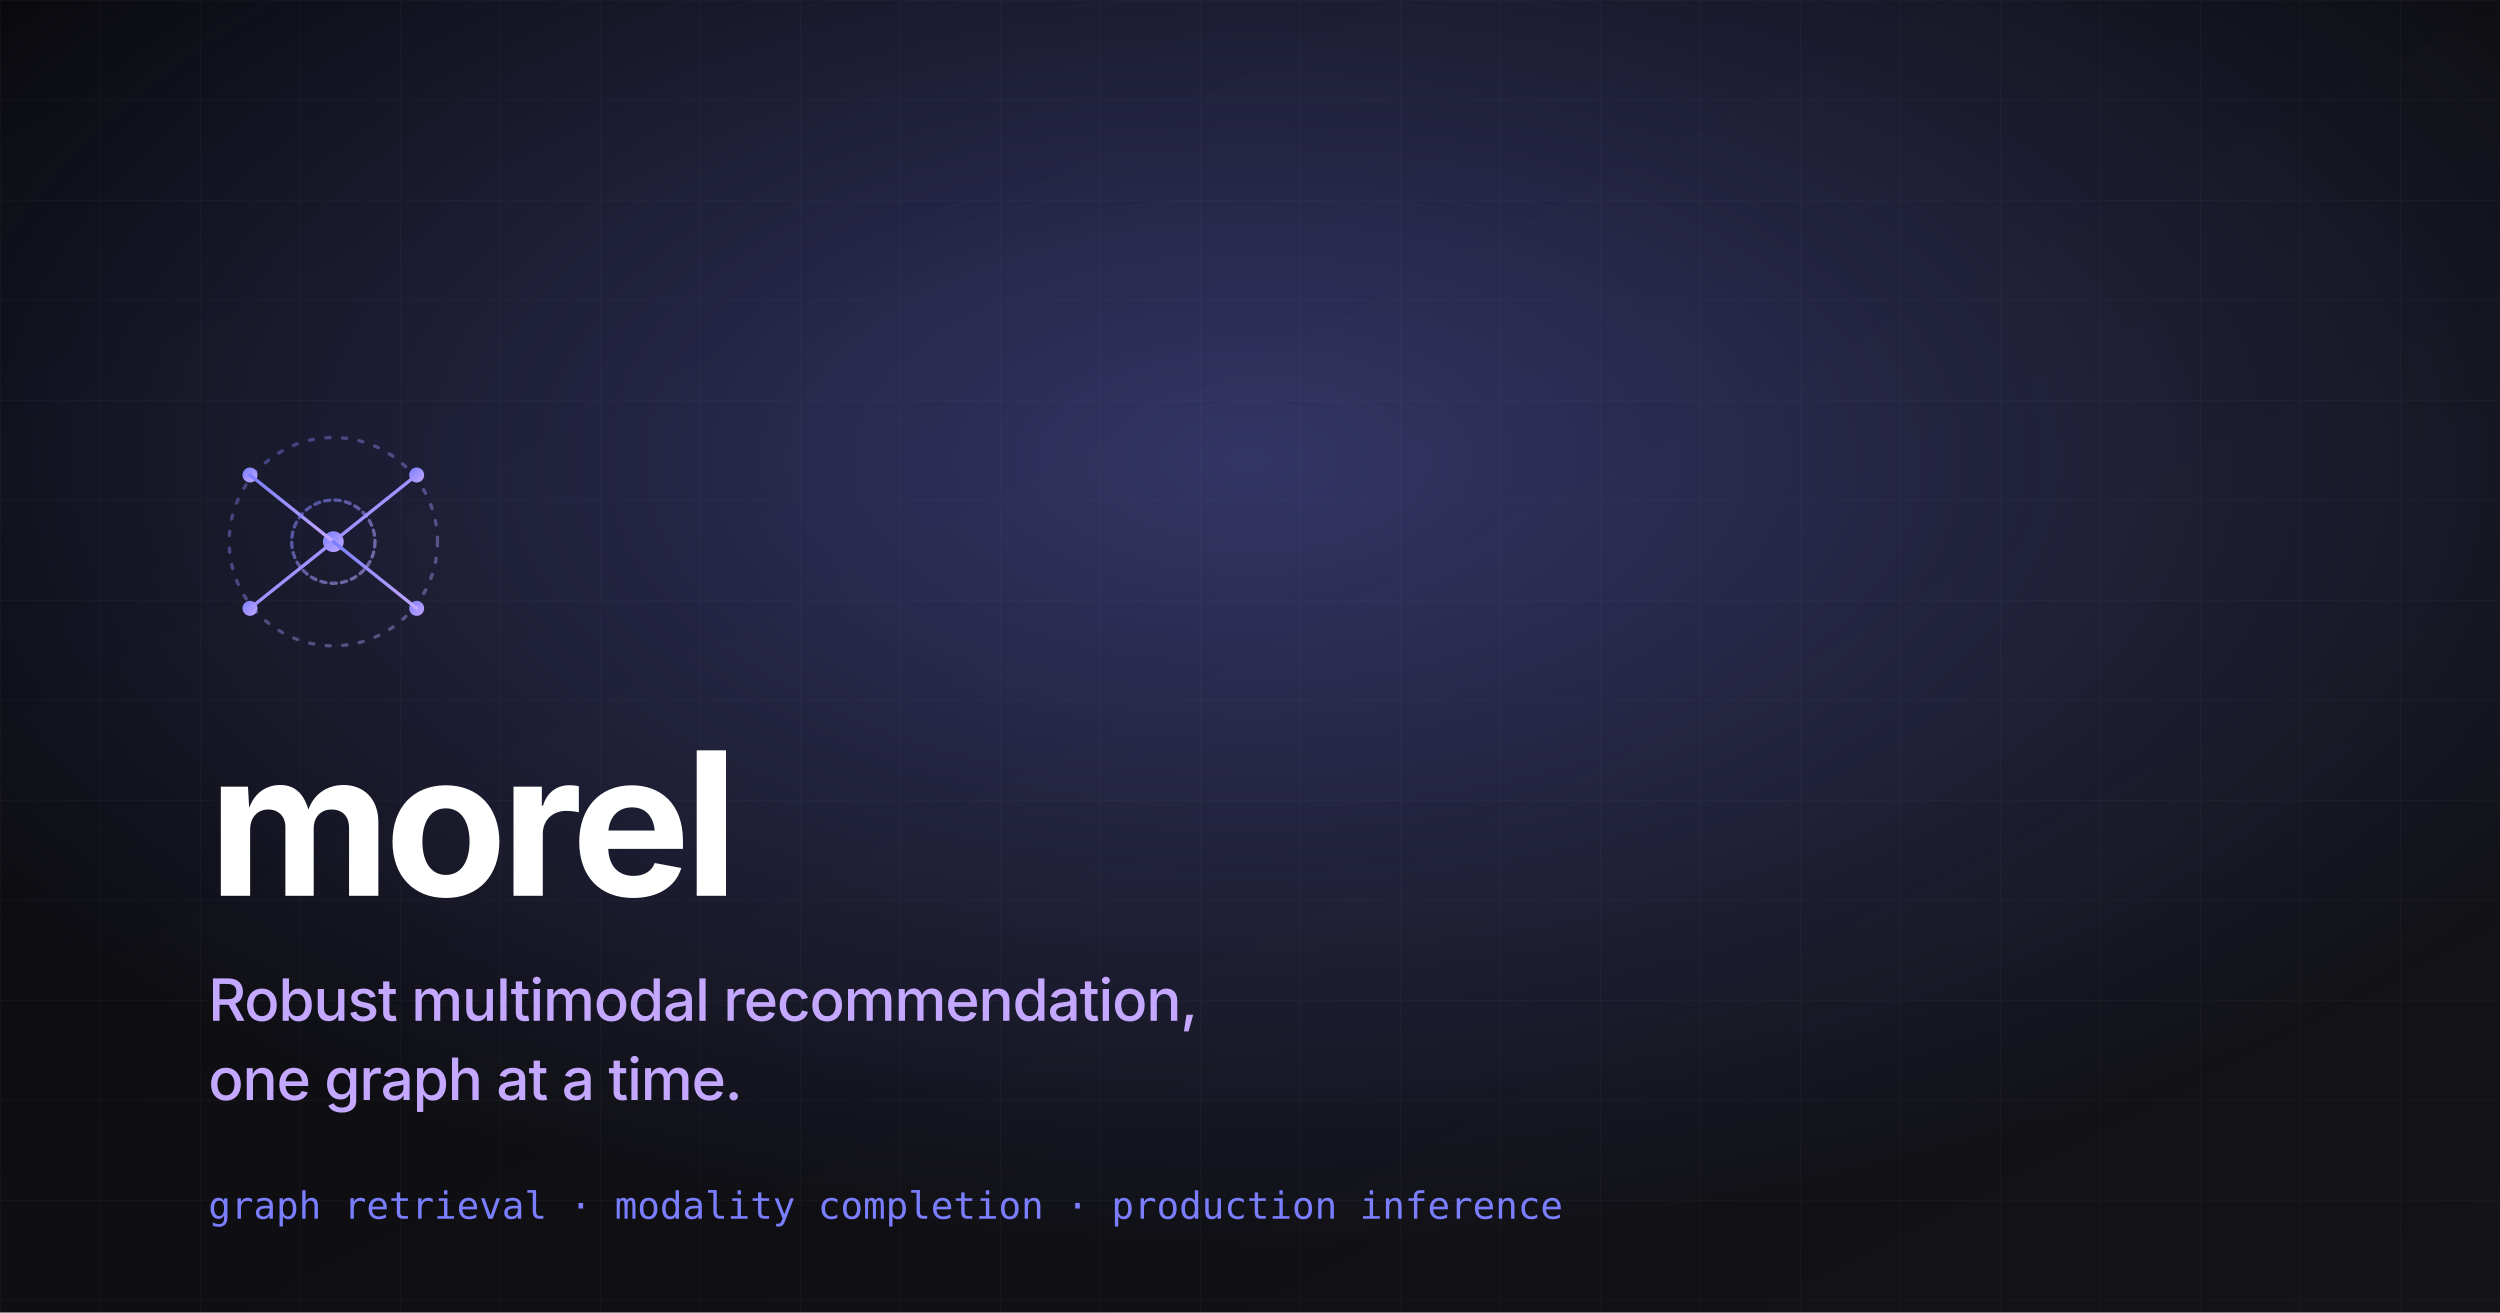
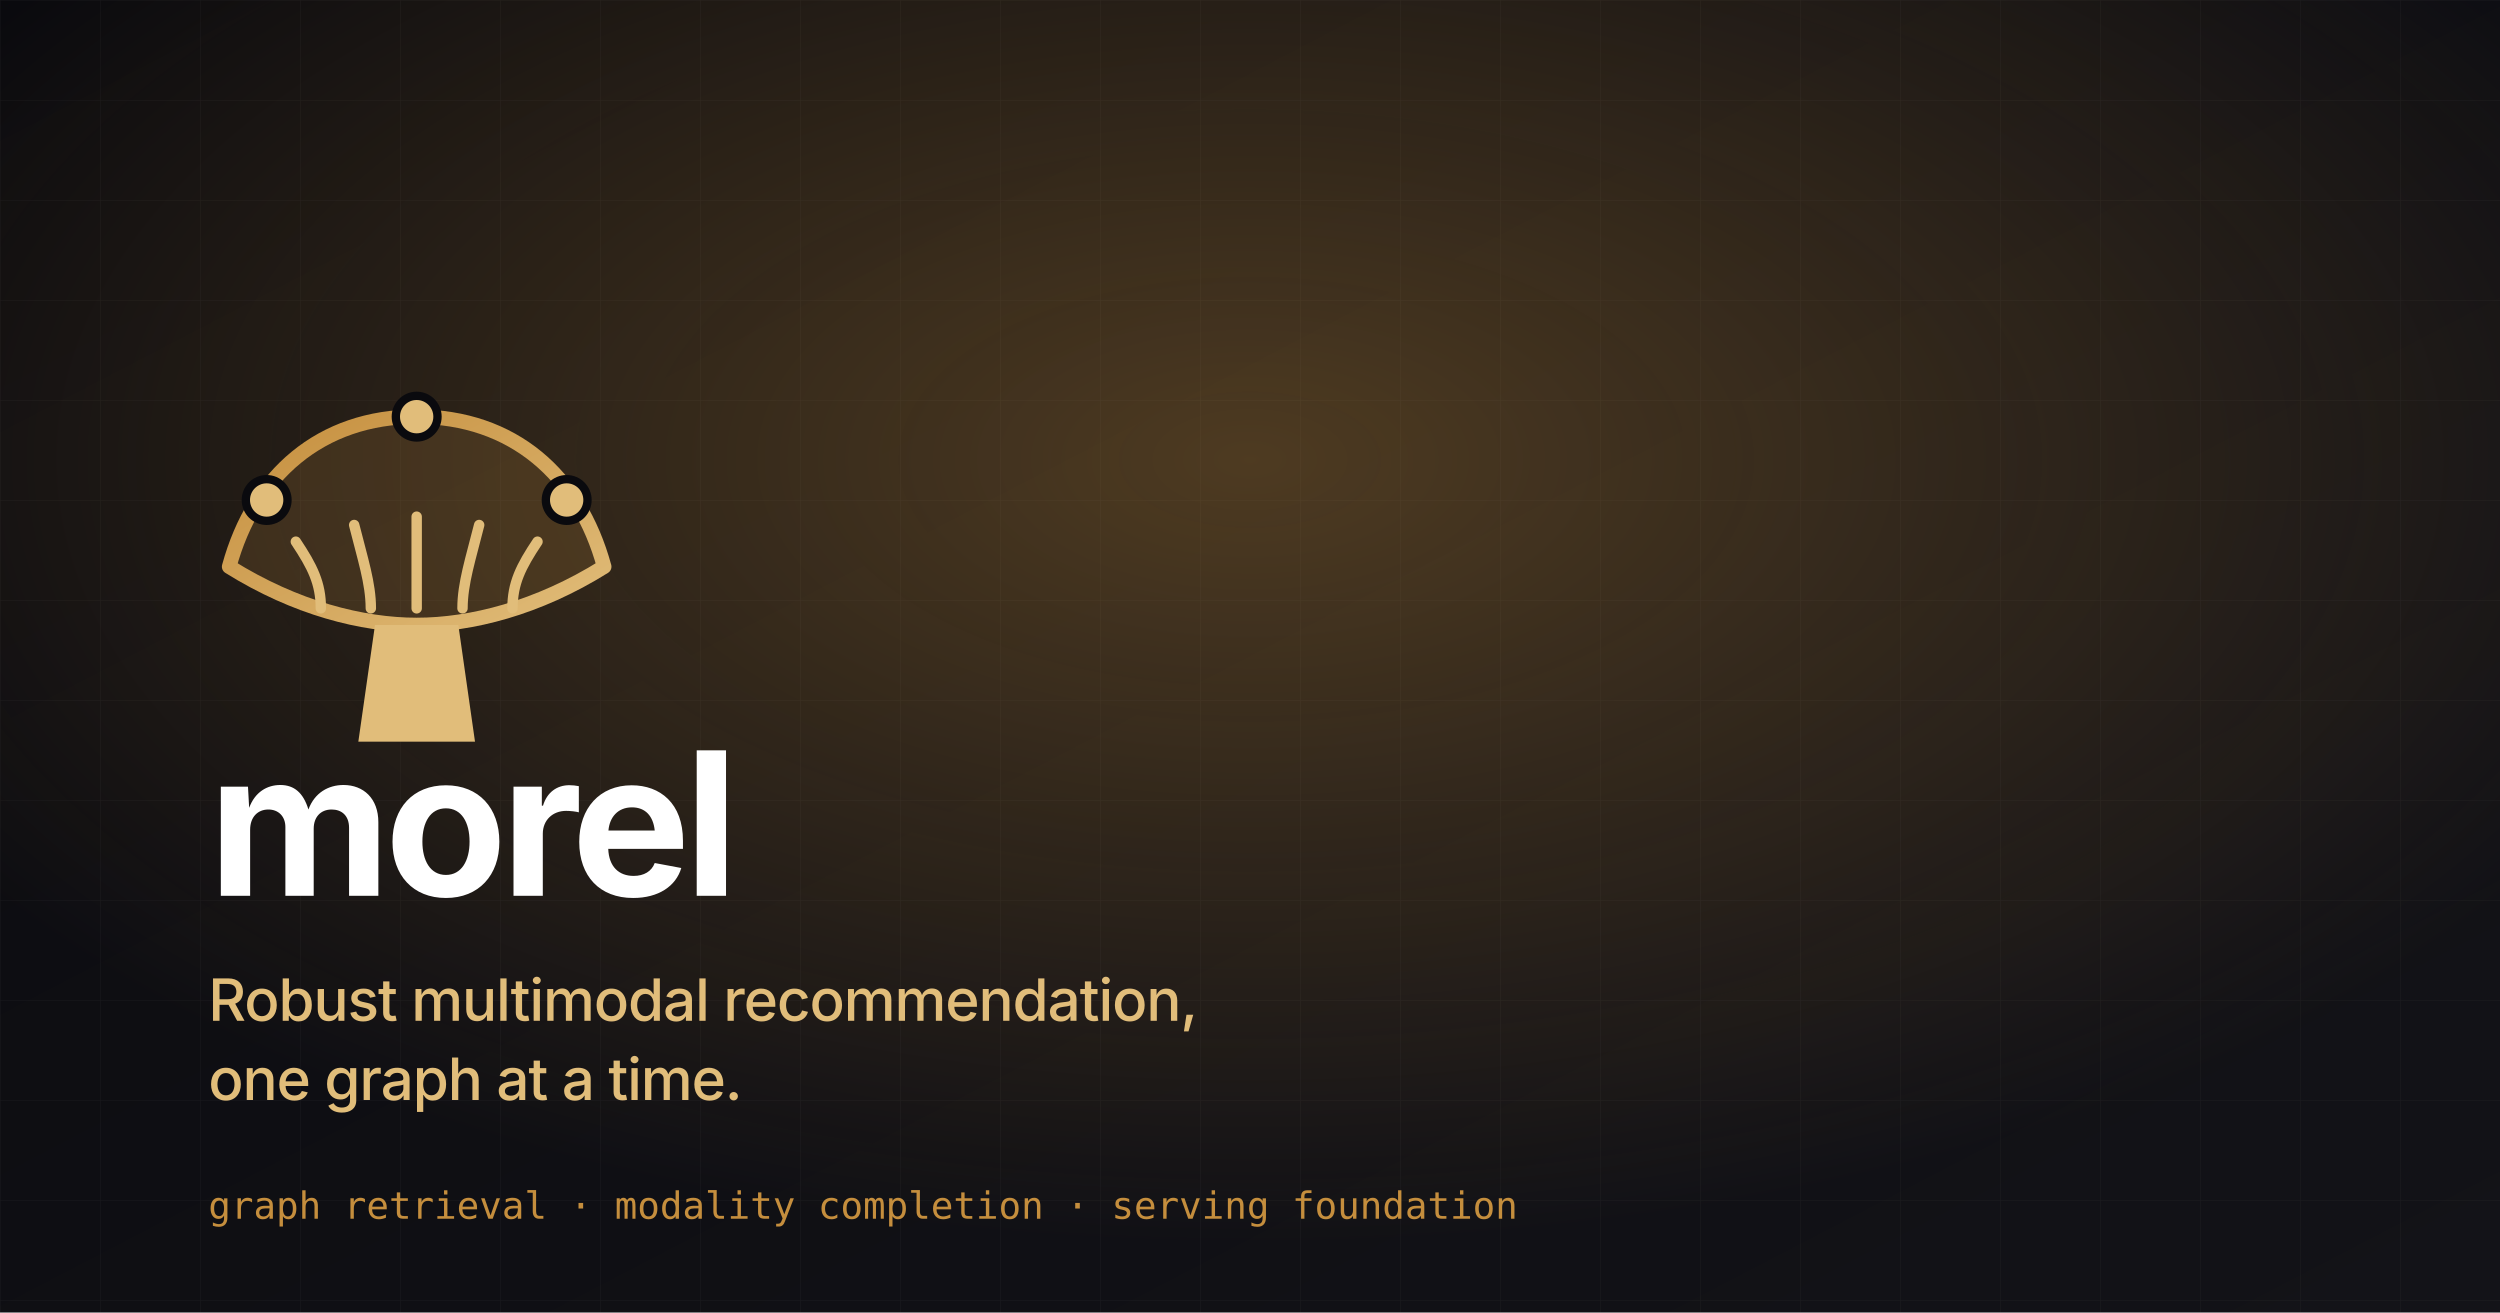
<svg xmlns="http://www.w3.org/2000/svg" viewBox="0 0 1200 630" width="1200" height="630" role="img" aria-label="morel — Robust multimodal recommendation">
  <defs>
    <linearGradient id="bg" x1="0" y1="0" x2="1" y2="1">
      <stop offset="0%" stop-color="#0a0a0e" />
      <stop offset="100%" stop-color="#131318" />
    </linearGradient>
    <linearGradient id="brand" x1="0" y1="0" x2="1" y2="1">
-       <stop offset="0%" stop-color="#7a7eff" />
-       <stop offset="100%" stop-color="#c4a8ff" />
+       <stop offset="0%" stop-color="#c58e3d" />
+       <stop offset="100%" stop-color="#e1bd7a" />
    </linearGradient>
    <radialGradient id="glow" cx="50%" cy="35%" r="60%">
-       <stop offset="0%" stop-color="#7a7eff" stop-opacity="0.35" />
-       <stop offset="100%" stop-color="#7a7eff" stop-opacity="0" />
+       <stop offset="0%" stop-color="#c58e3d" stop-opacity="0.35" />
+       <stop offset="100%" stop-color="#c58e3d" stop-opacity="0" />
    </radialGradient>
    <pattern id="grid" width="48" height="48" patternUnits="userSpaceOnUse">
      <path d="M 48 0 L 0 0 0 48" fill="none" stroke="rgba(255,255,255,0.05)" stroke-width="0.5" />
    </pattern>
  </defs>
  <rect width="1200" height="630" fill="url(#bg)" />
  <rect width="1200" height="630" fill="url(#grid)" />
  <rect width="1200" height="630" fill="url(#glow)" />
-   <g transform="translate(100, 200)">
-     <g stroke="url(#brand)" stroke-width="1.6" fill="none" stroke-linecap="round">
-       <circle cx="60" cy="60" r="50" stroke-dasharray="2 6" opacity="0.4" />
-       <circle cx="60" cy="60" r="5" fill="url(#brand)" stroke="none" />
-       <circle cx="20" cy="28" r="3.6" fill="url(#brand)" stroke="none" />
-       <circle cx="100" cy="28" r="3.6" fill="url(#brand)" stroke="none" />
-       <circle cx="20" cy="92" r="3.6" fill="url(#brand)" stroke="none" />
-       <circle cx="100" cy="92" r="3.6" fill="url(#brand)" stroke="none" />
-       <line x1="60" y1="60" x2="20" y2="28" />
-       <line x1="60" y1="60" x2="100" y2="28" />
-       <line x1="60" y1="60" x2="20" y2="92" />
-       <line x1="60" y1="60" x2="100" y2="92" />
-       <circle cx="60" cy="60" r="20" stroke-dasharray="2.5 2.5" opacity="0.55" />
+   <g transform="translate(100, 196)">
+     <path d="M10 76c12-44 44-72 90-72s78 28 90 72c-32 20-64 28-90 28S42 96 10 76Z" fill="#c58e3d" fill-opacity=".18" stroke="url(#brand)" stroke-width="7" stroke-linejoin="round" />
+     <g fill="none" stroke="#e1bd7a" stroke-width="5" stroke-linecap="round">
+       <path d="M42 64c8 12 12 20 12 32" />
+       <path d="M70 56c4 16 8 28 8 40" />
+       <path d="M100 52v44" />
+       <path d="M130 56c-4 16-8 28-8 40" />
+       <path d="M158 64c-8 12-12 20-12 32" />
+     </g>
+     <path d="M80 104h40l8 56H72l8-56Z" fill="#e1bd7a" />
+     <g fill="#e1bd7a" stroke="#0a0a0e" stroke-width="4">
+       <circle cx="28" cy="44" r="10" />
+       <circle cx="172" cy="44" r="10" />
+       <circle cx="100" cy="4" r="10" />
    </g>
  </g>
  <g font-family="Inter, system-ui, sans-serif" fill="#ffffff">
    <text x="100" y="430" font-size="96" font-weight="700" letter-spacing="-3">morel</text>
-     <text x="100" y="490" font-size="28" font-weight="500" fill="#c4a8ff" letter-spacing="-0.5">Robust multimodal recommendation,</text>
-     <text x="100" y="528" font-size="28" font-weight="500" fill="#c4a8ff" letter-spacing="-0.5">one graph at a time.</text>
+     <text x="100" y="490" font-size="28" font-weight="500" fill="#e1bd7a" letter-spacing="-0.5">Robust multimodal recommendation,</text>
+     <text x="100" y="528" font-size="28" font-weight="500" fill="#e1bd7a" letter-spacing="-0.5">one graph at a time.</text>
  </g>
-   <g font-family="ui-monospace, SFMono-Regular, monospace" font-size="18" fill="#7a7eff">
-     <text x="100" y="585">graph retrieval · modality completion · production inference</text>
+   <g font-family="ui-monospace, SFMono-Regular, monospace" font-size="18" fill="#c58e3d">
+     <text x="100" y="585">graph retrieval · modality completion · serving foundation</text>
  </g>
</svg>
